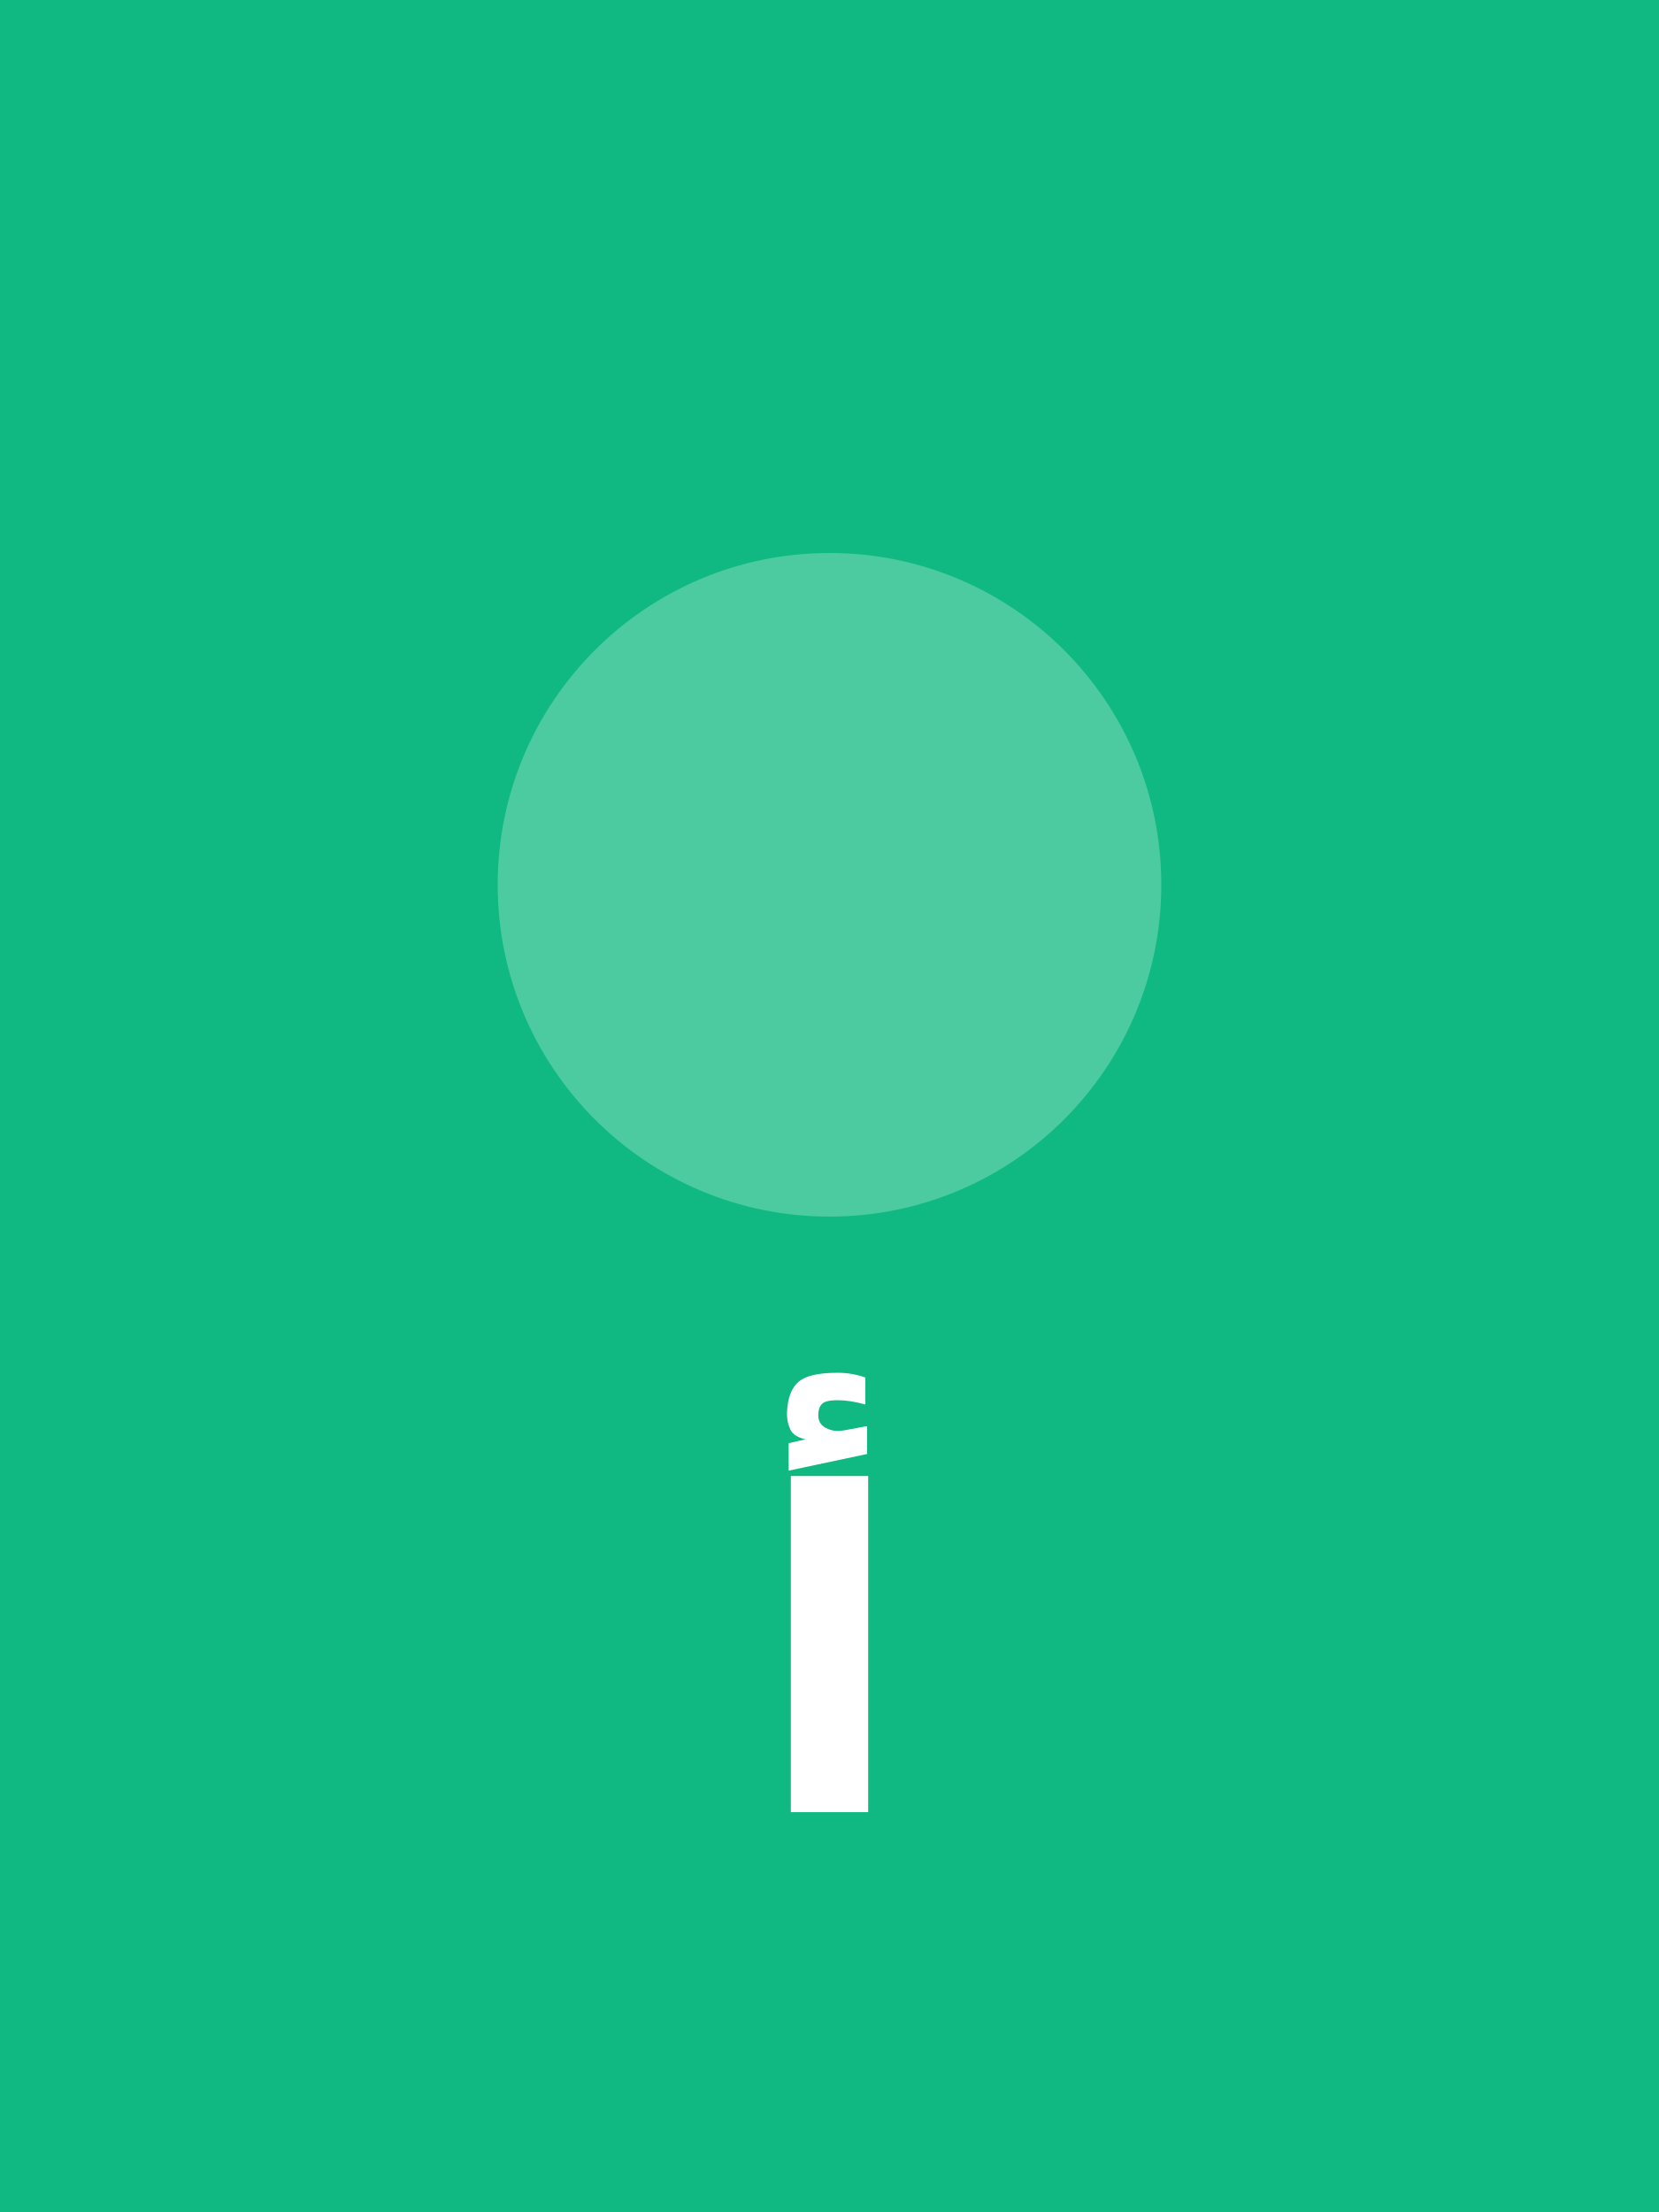
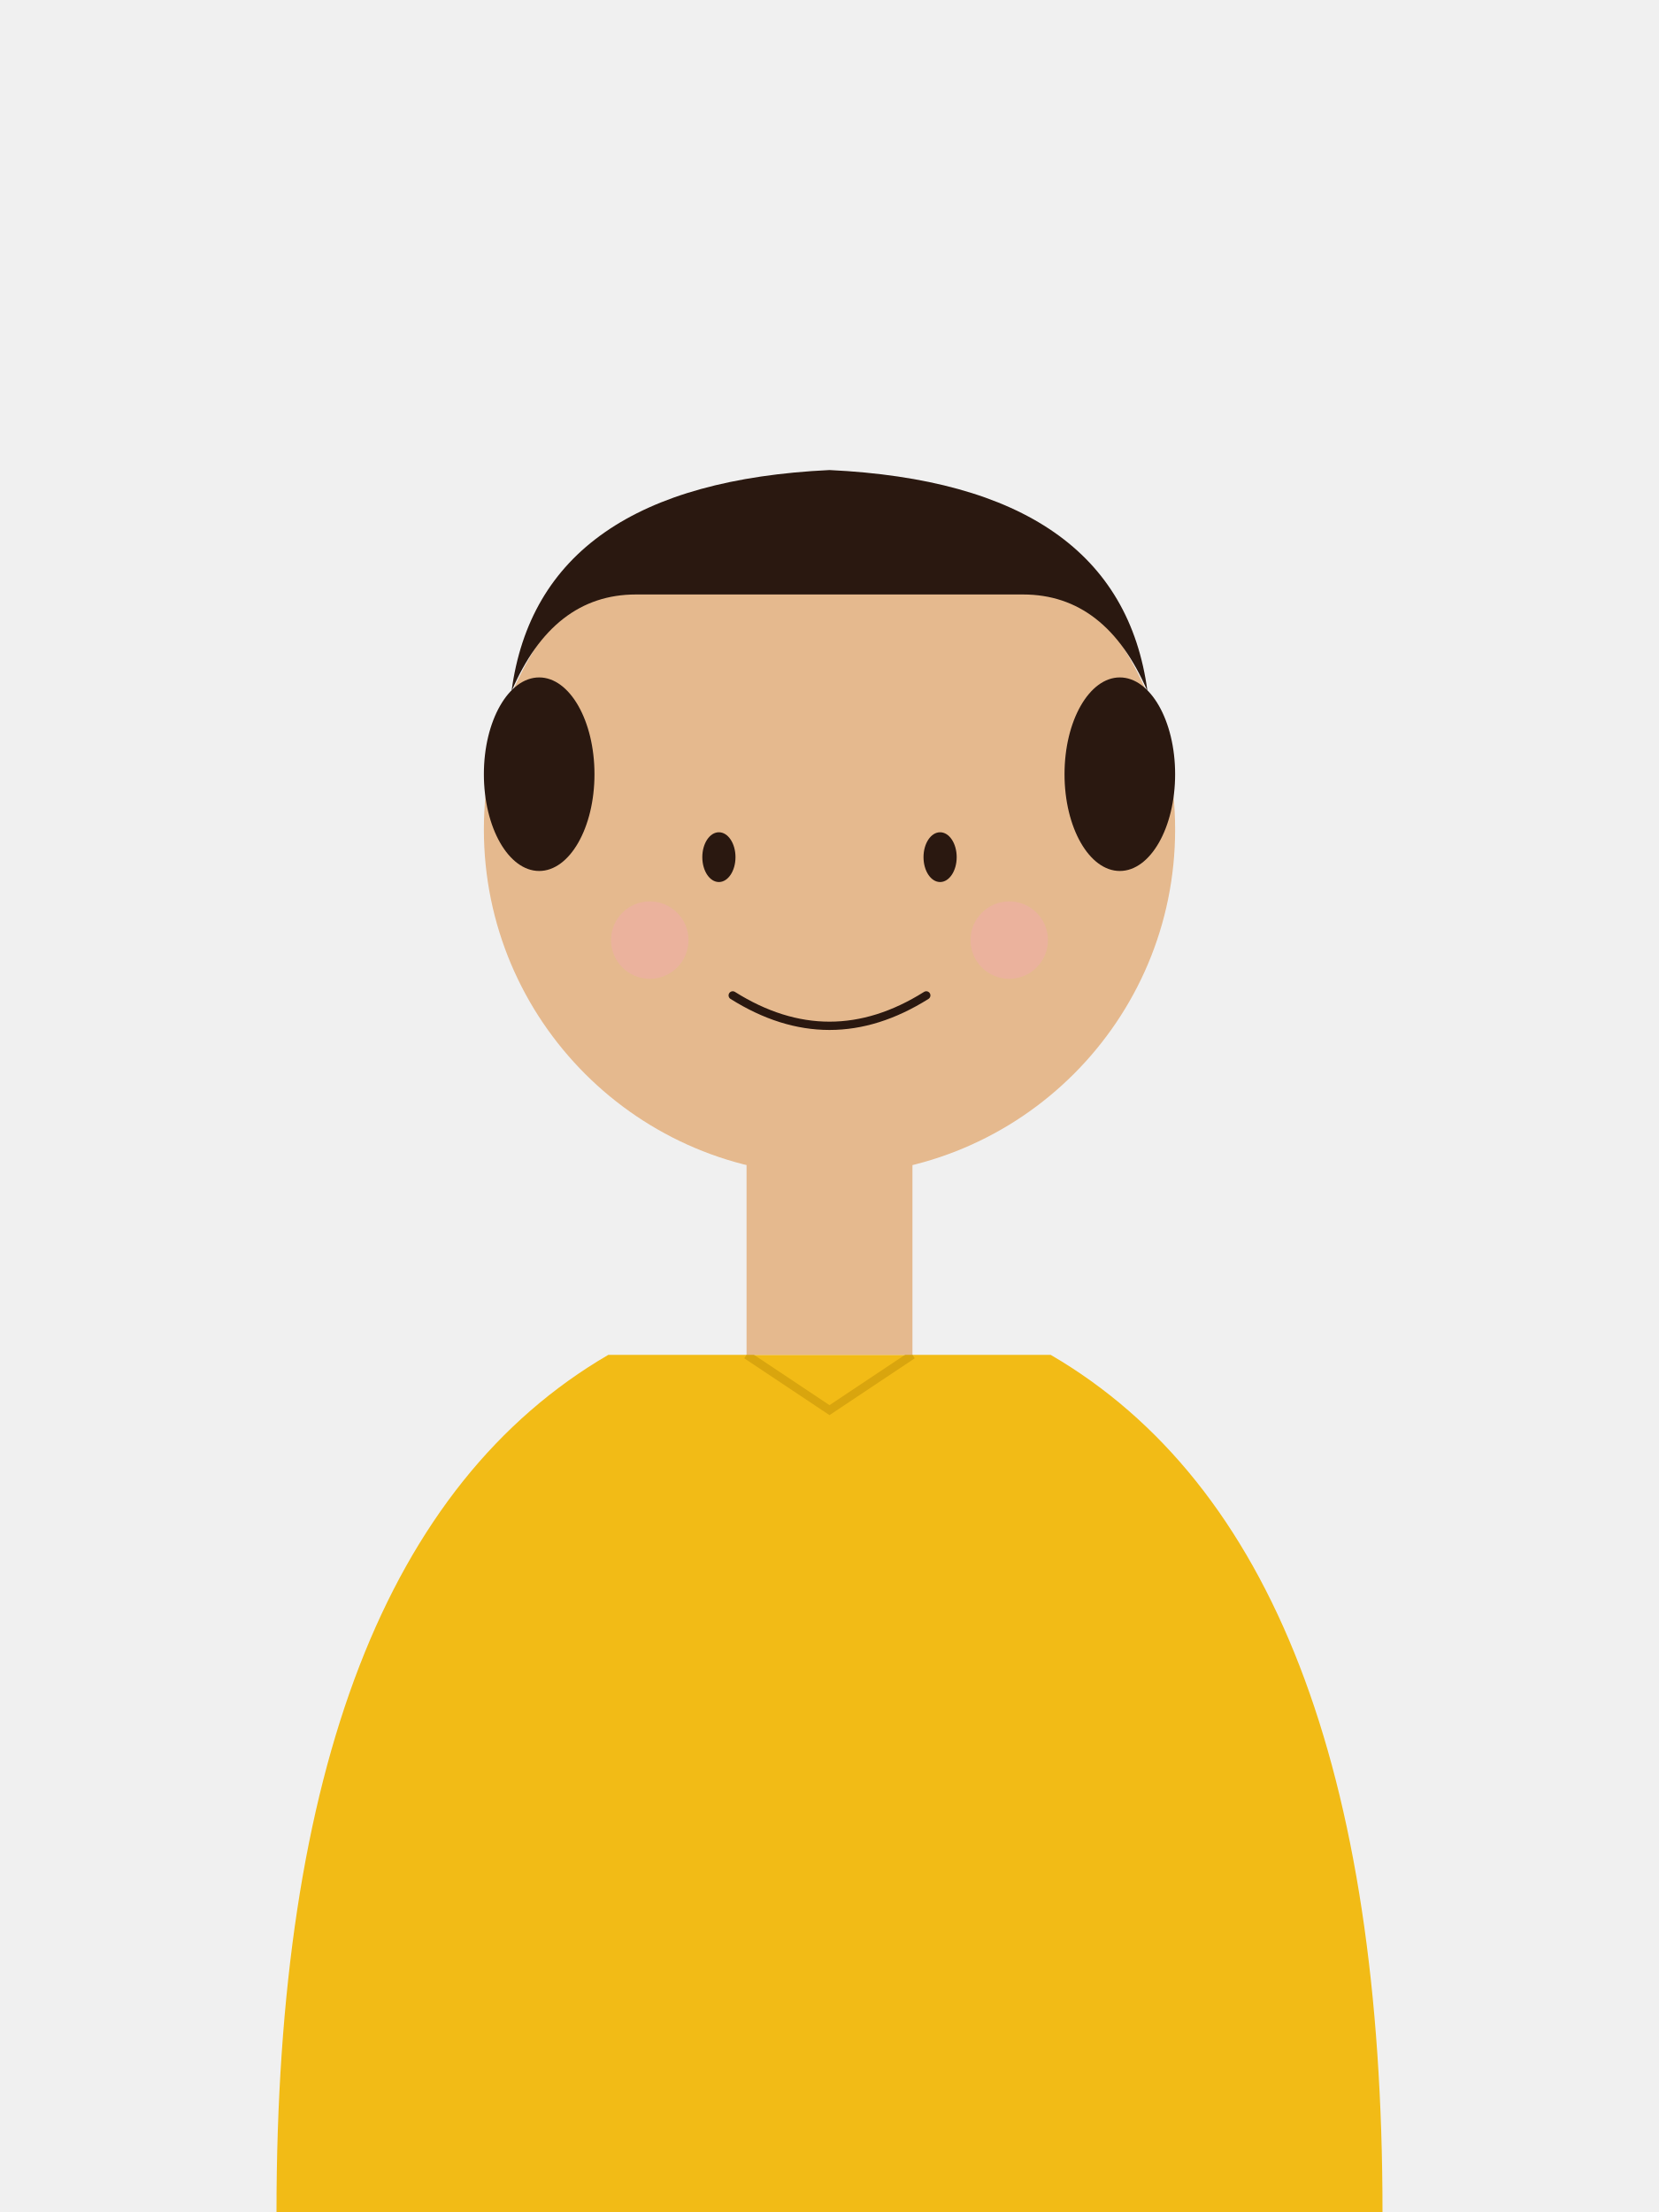
- <svg xmlns="http://www.w3.org/2000/svg" viewBox="0 0 600 800" width="600" height="800" role="img" aria-label="Son portrait placeholder">
-   <rect width="600" height="800" fill="#10B981" />
-   <circle cx="300" cy="320" r="120" fill="#FFFFFF" fill-opacity="0.25" />
-   <text x="300" y="600" text-anchor="middle" dominant-baseline="central" fill="white" font-family="Tajawal, system-ui, sans-serif" font-size="160" font-weight="700">أ</text>
+ <svg xmlns="http://www.w3.org/2000/svg" viewBox="0 0 600 800" role="img" aria-label="Son silhouette placeholder">
+   <path d="M 100 800 Q 100 560 220 490 L 380 490 Q 500 560 500 800 Z" fill="#F2BB16" />
+   <path d="M 270 490 L 300 510 L 330 490" stroke="#D9A50E" stroke-width="3" fill="none" />
+   <rect x="270" y="410" width="60" height="80" fill="#E5B98E" />
+   <circle cx="300" cy="300" r="125" fill="#E5B98E" />
+   <path d="M 185 250 Q 195 175, 300 170 Q 405 175, 415 250 Q 400 215, 370 215 L 230 215 Q 200 215, 185 250 Z" fill="#2A1810" />
+   <ellipse cx="195" cy="280" rx="20" ry="35" fill="#2A1810" />
+   <ellipse cx="405" cy="280" rx="20" ry="35" fill="#2A1810" />
+   <ellipse cx="260" cy="310" rx="6" ry="9" fill="#2A1810" />
+   <ellipse cx="340" cy="310" rx="6" ry="9" fill="#2A1810" />
+   <path d="M 265 360 Q 300 382 335 360" stroke="#2A1810" stroke-width="3" fill="none" stroke-linecap="round" />
+   <circle cx="235" cy="340" r="14" fill="#F4A8B5" opacity="0.4" />
+   <circle cx="365" cy="340" r="14" fill="#F4A8B5" opacity="0.4" />
</svg>
